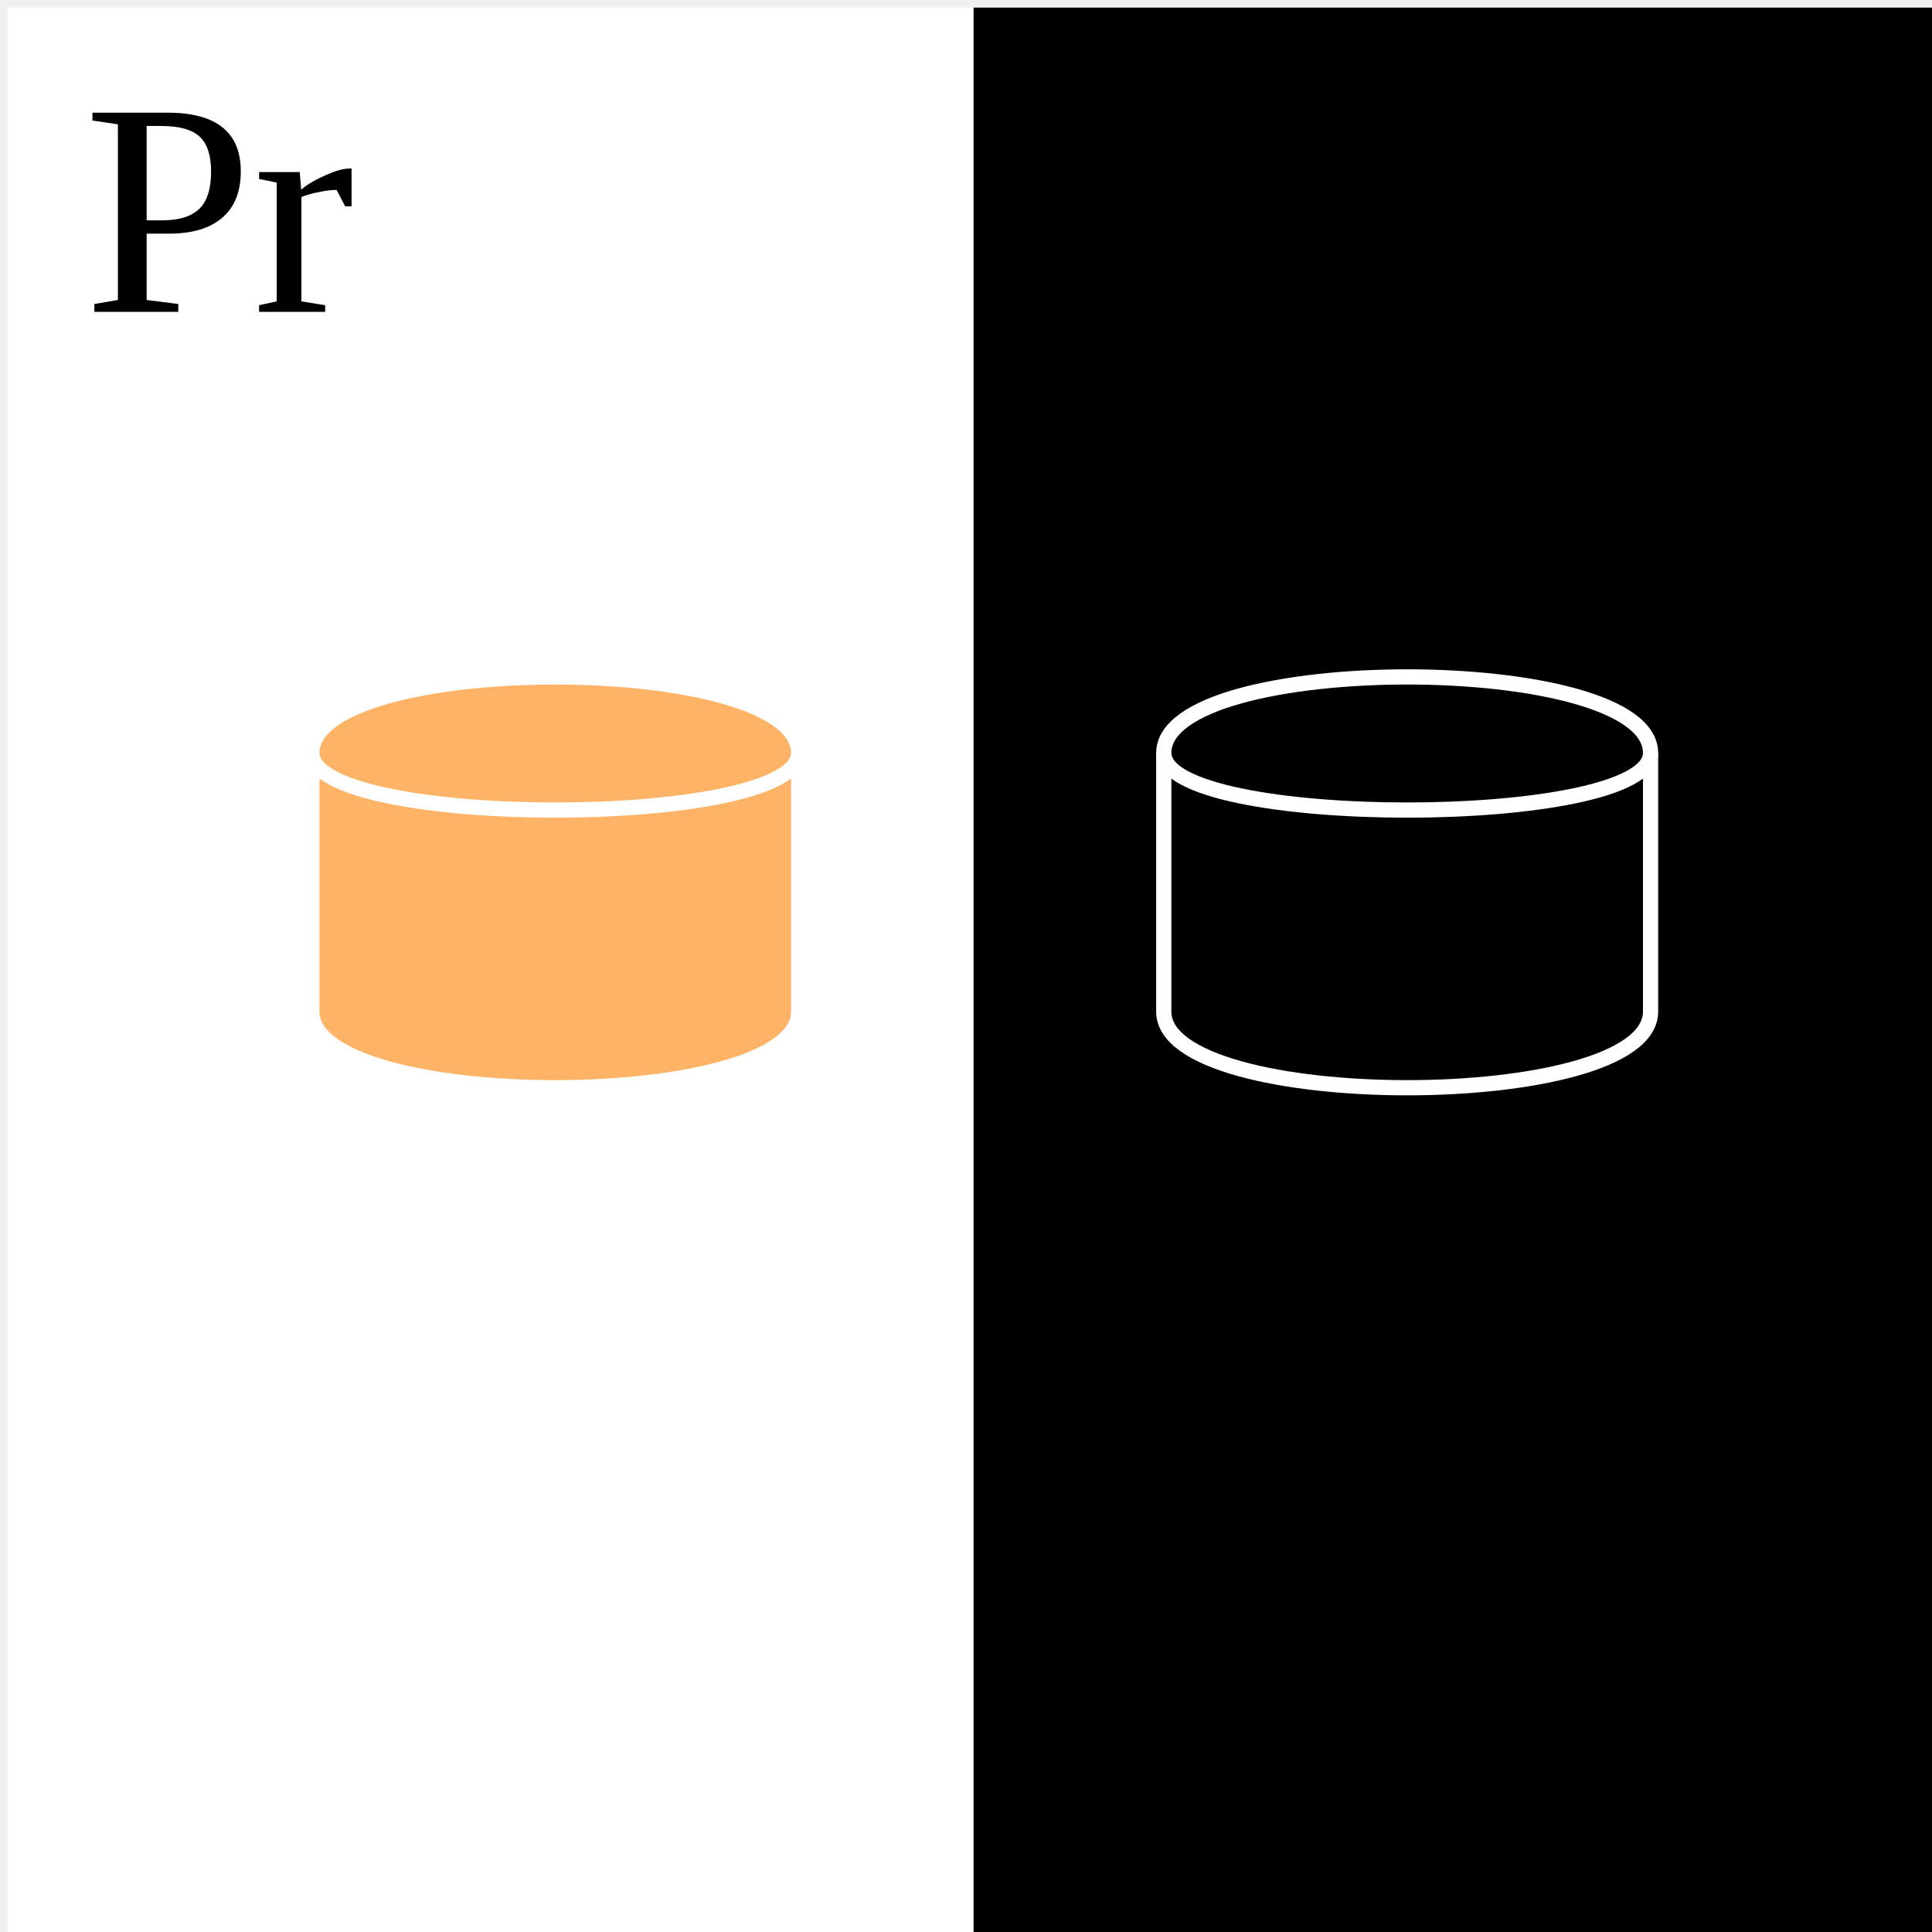
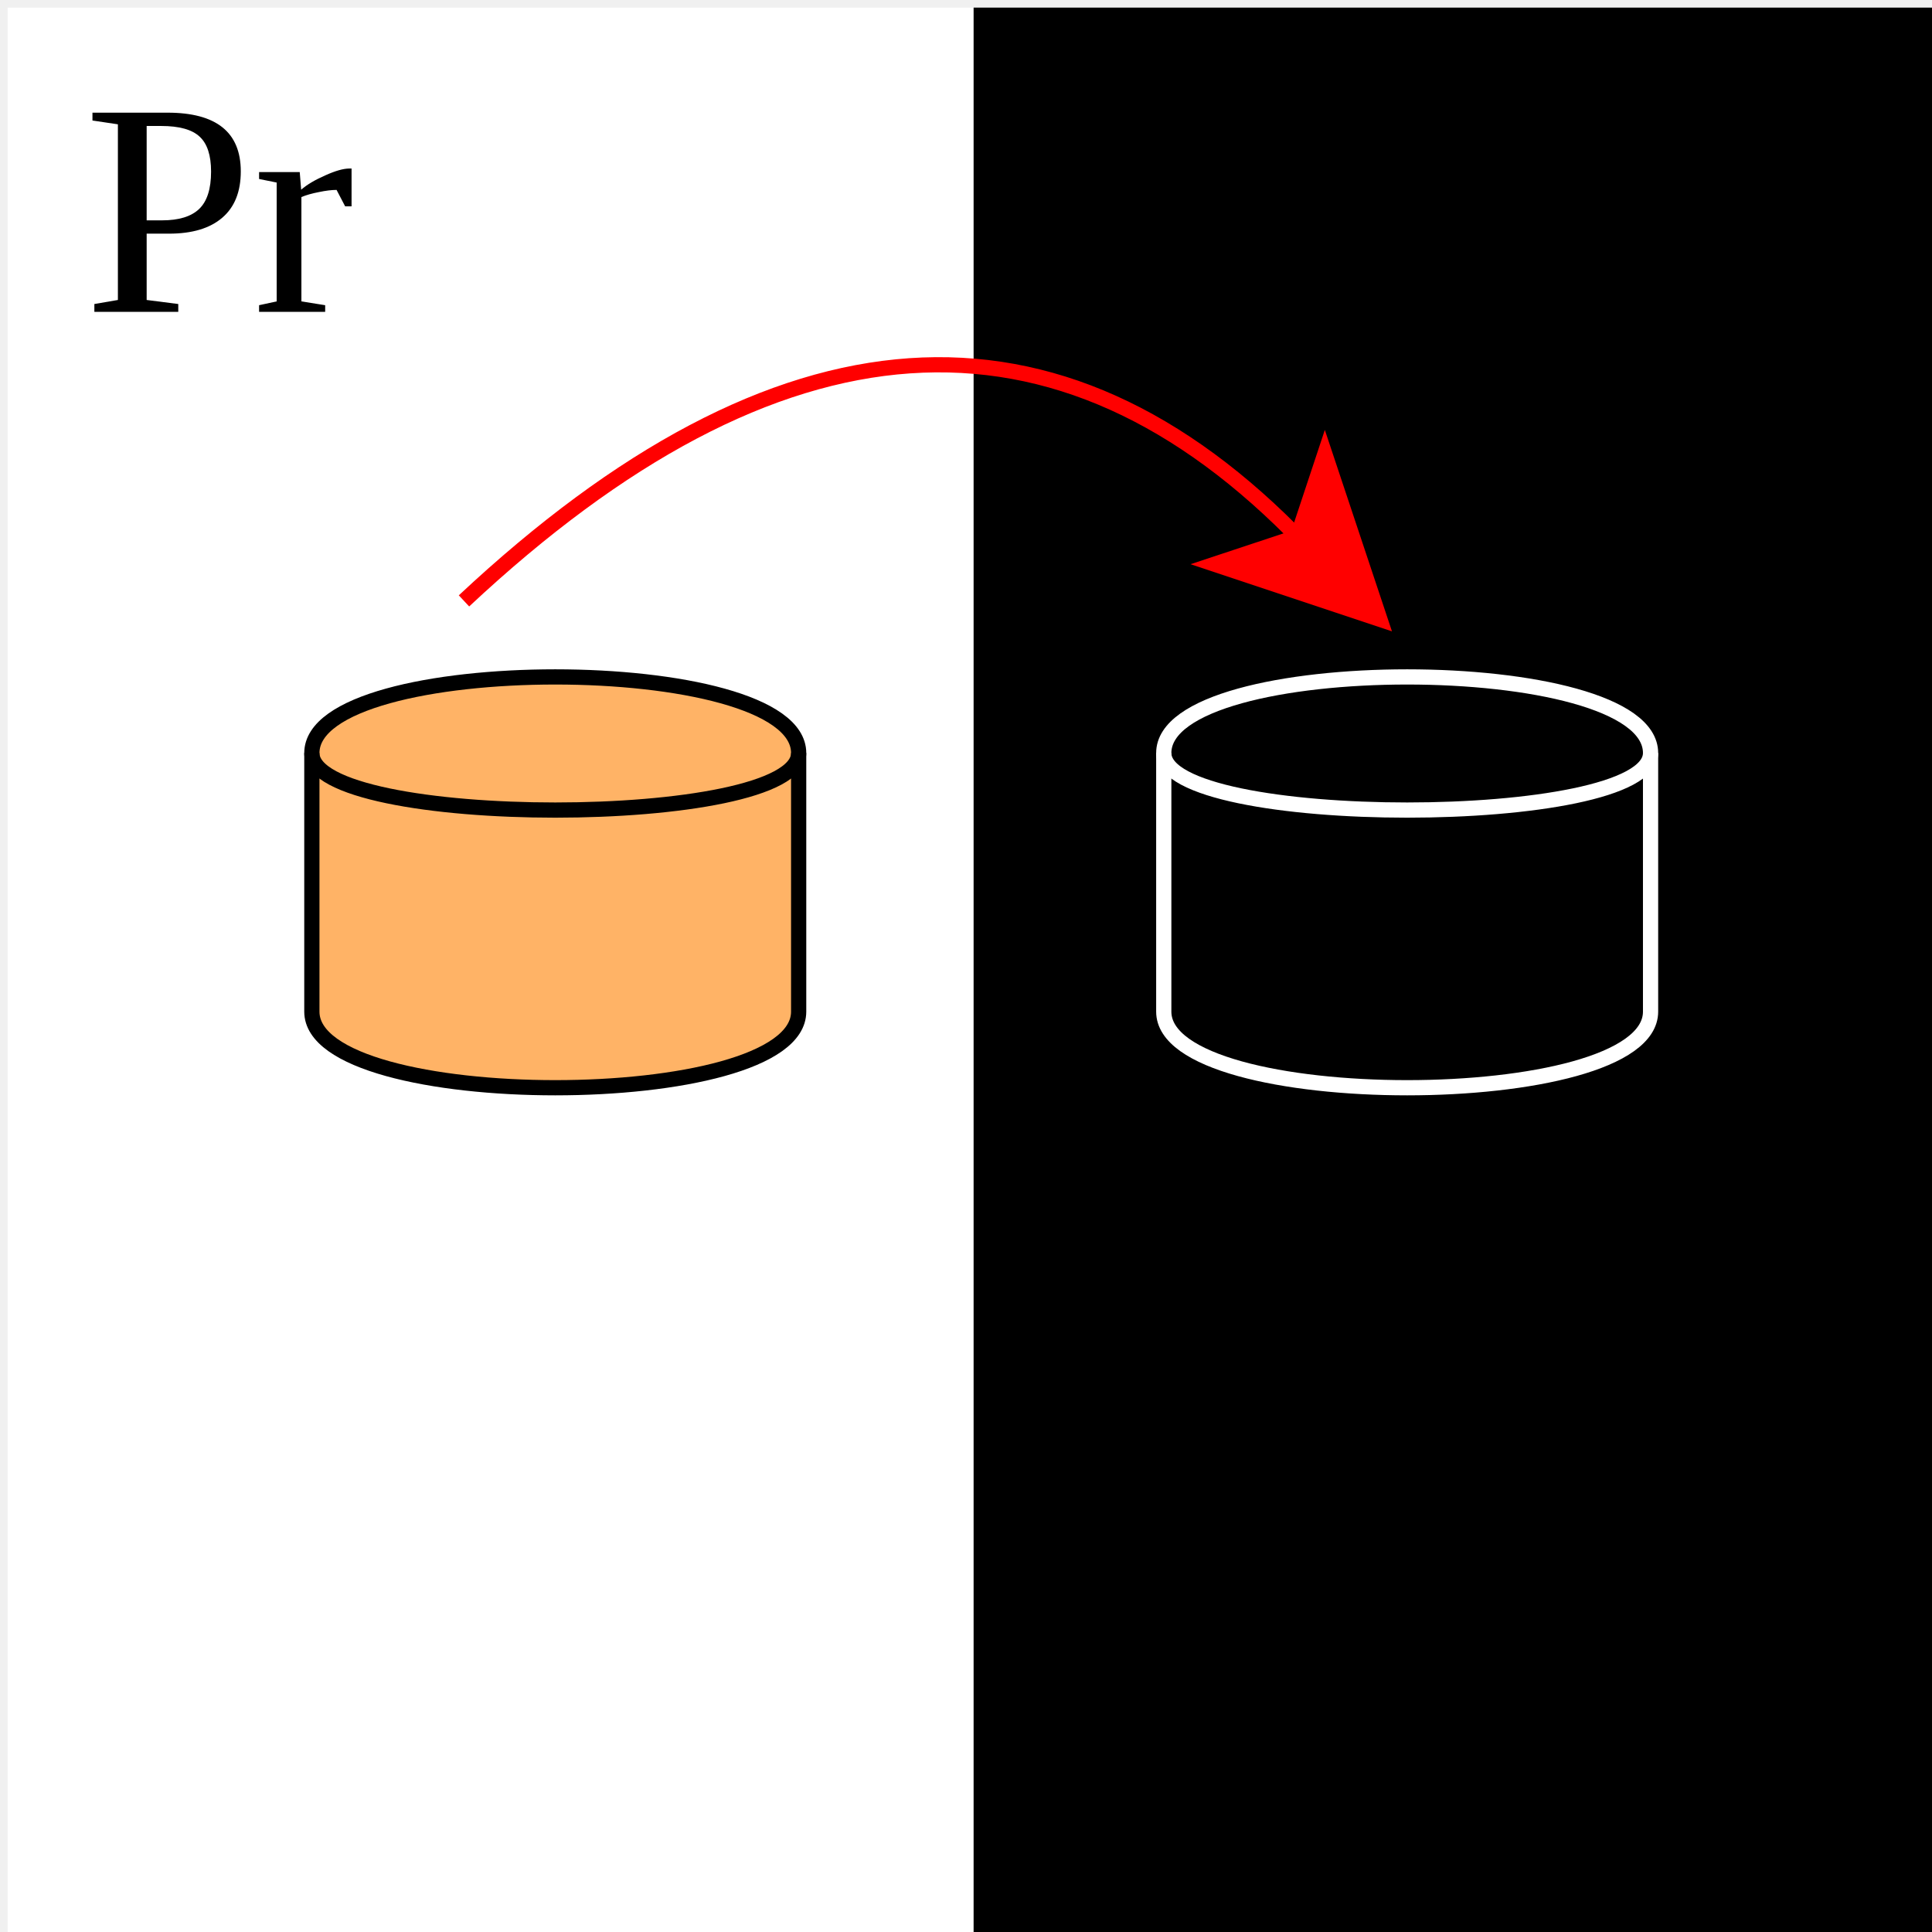
<svg width="127px" height="127px" style="background-color: rgb(255, 255, 255);">
  <g transform="translate(0.5,0.5)">
    <rect x="0" y="0" width="63.5" height="127" fill="#ffffff" stroke="none" pointer-events="none" />
    <rect x="63.5" y="0" width="63.5" height="127" fill="#000000" stroke="none" pointer-events="none" />
    <path d="M 76 49 C 76 54 108 54 108 49" fill="none" stroke="#ffffff" stroke-miterlimit="10" pointer-events="none" />
    <path d="M 76 49 C 76 42.33 108 42.33 108 49 L 108 66 C 108 72.67 76 72.67 76 66 Z" fill="none" stroke="#ffffff" stroke-miterlimit="10" pointer-events="none" />
-     <path d="M 20 49 C 20 42.33 52 42.33 52 49 L 52 66 C 52 72.67 20 72.67 20 66 Z" fill="#ffb366" stroke="#ffffff" stroke-miterlimit="10" pointer-events="none" />
-     <path d="M 20 49 C 20 54 52 54 52 49" fill="none" stroke="#ffffff" stroke-miterlimit="10" pointer-events="none" />
+     <path d="M 20 49 C 20 42.33 52 42.33 52 49 L 52 66 C 52 72.67 20 72.67 20 66 Z" fill="#ffb366" stroke="#000000" stroke-miterlimit="10" pointer-events="none" />
+     <path d="M 20 49 C 20 54 52 54 52 49" fill="none" stroke="#000000" stroke-miterlimit="10" pointer-events="none" />
+     <path d="M 30 39 Q 61 10 85.18 35.18" fill="none" stroke="#FF0000" stroke-width="1" stroke-miterlimit="10" pointer-events="none" />
+     <path d="M 89.42 39.42 L 80.93 36.59 L 85.18 35.18 L 86.59 30.93 Z" fill="#FF0000" stroke="#FF0000" stroke-width="2" stroke-miterlimit="10" pointer-events="none" />
    <text x="5" y="20" font-size="20">Pr</text>
  </g>
</svg>
